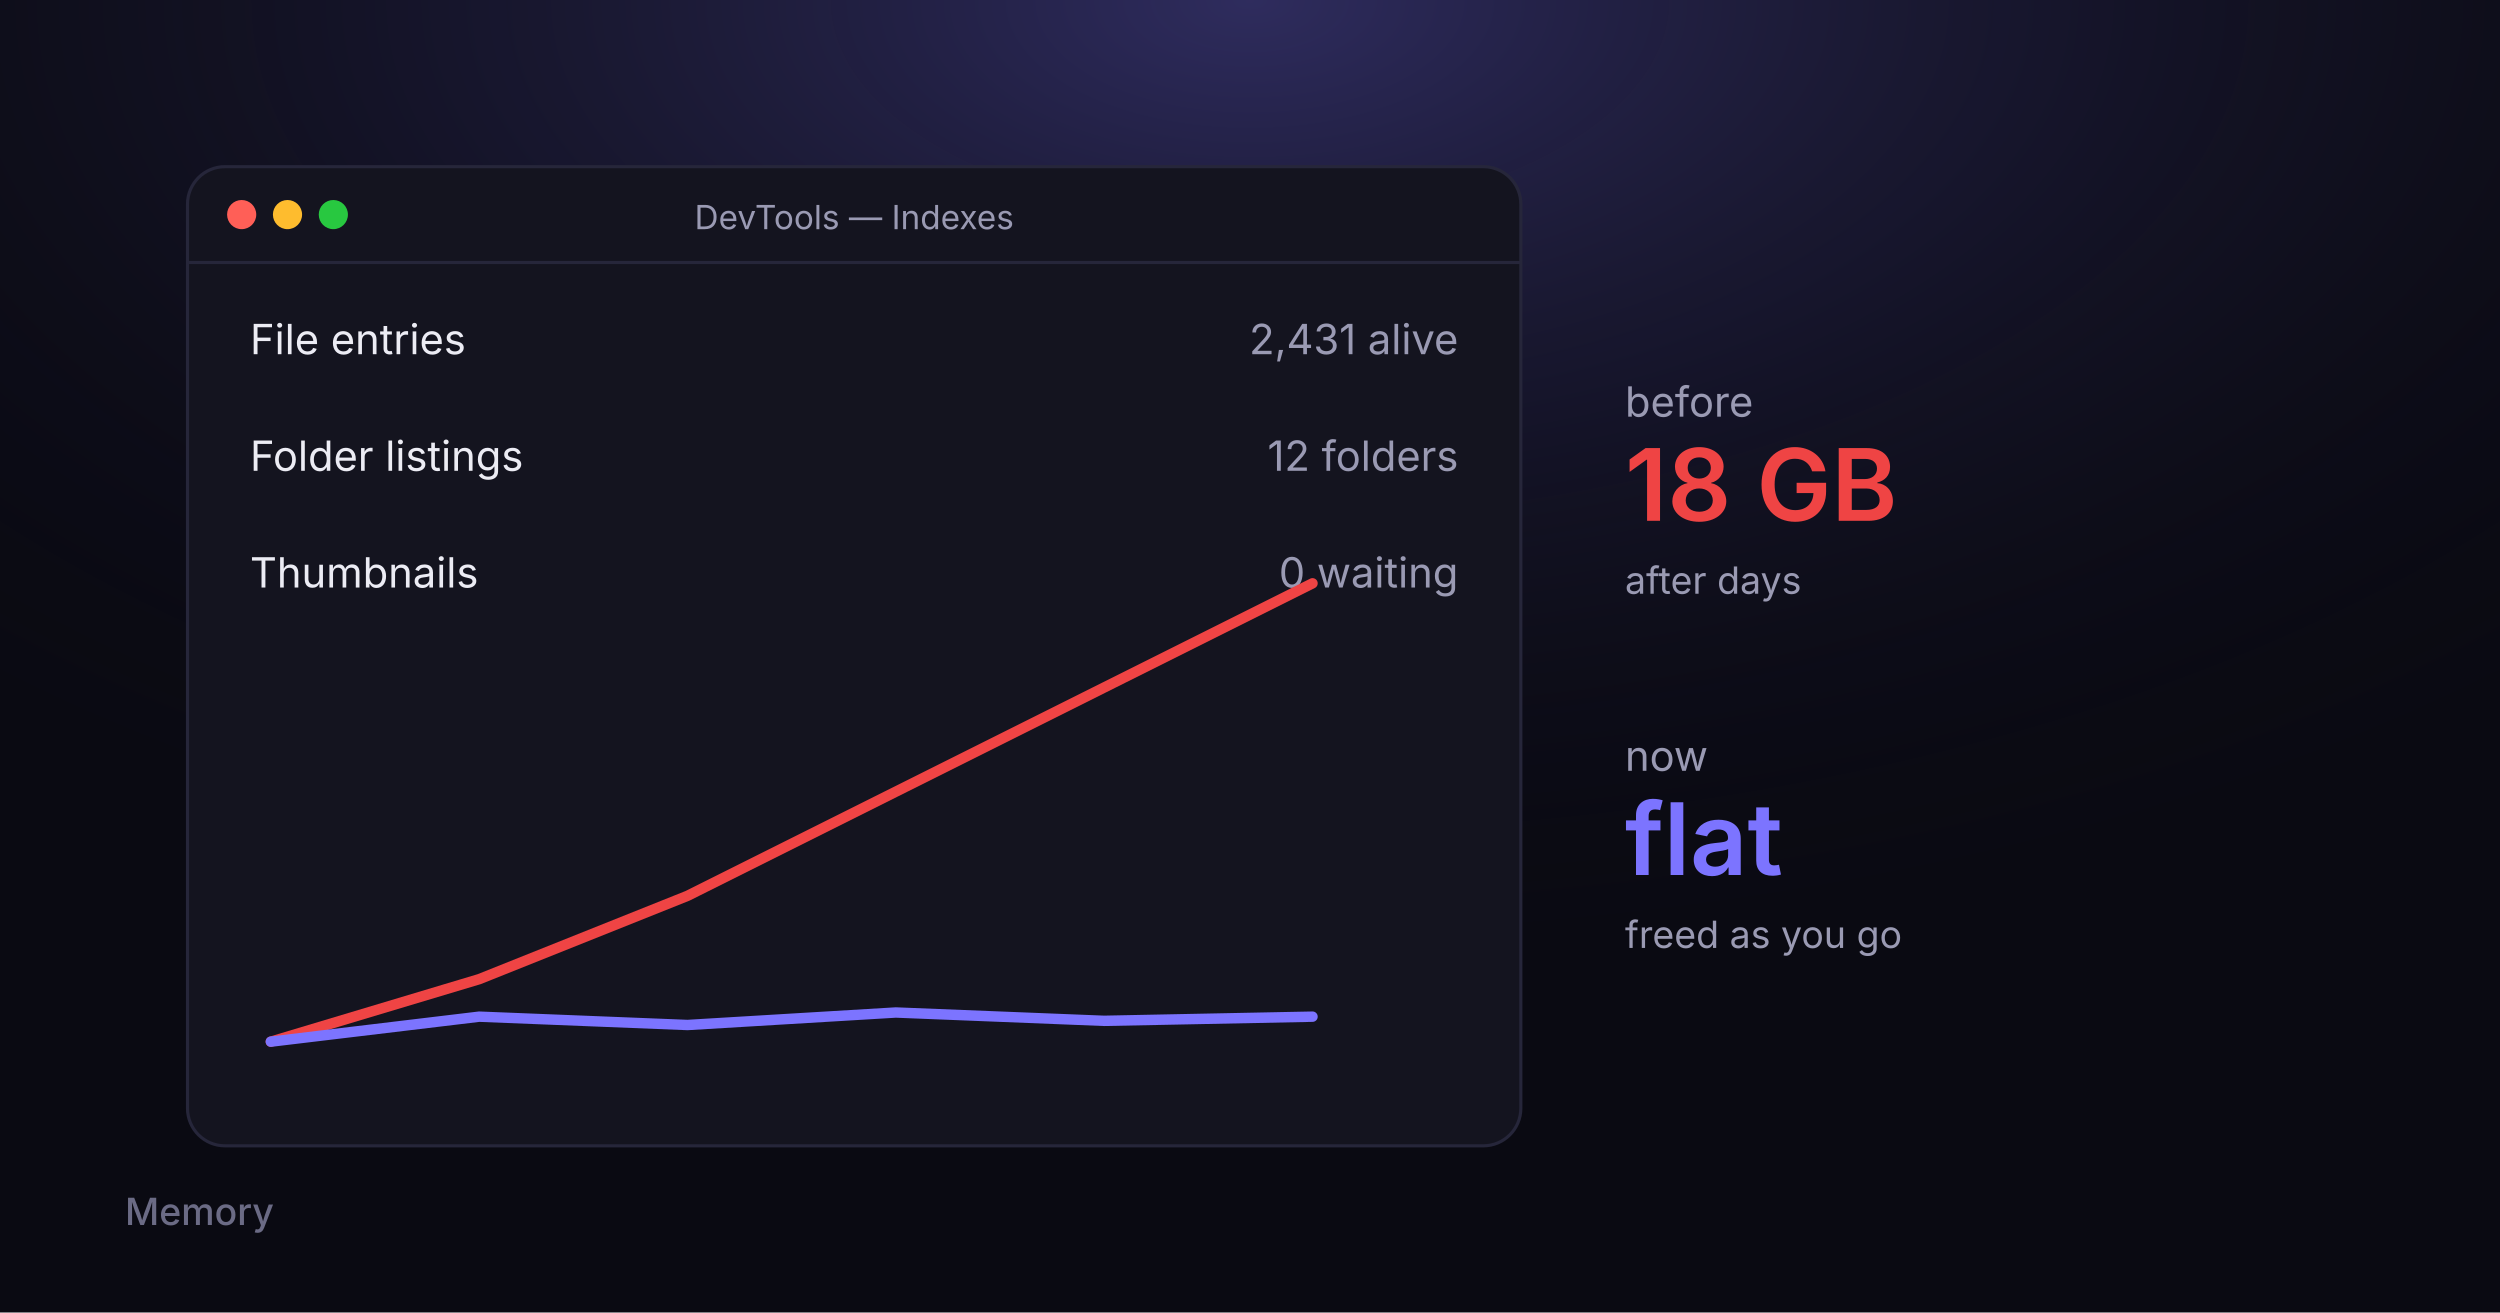
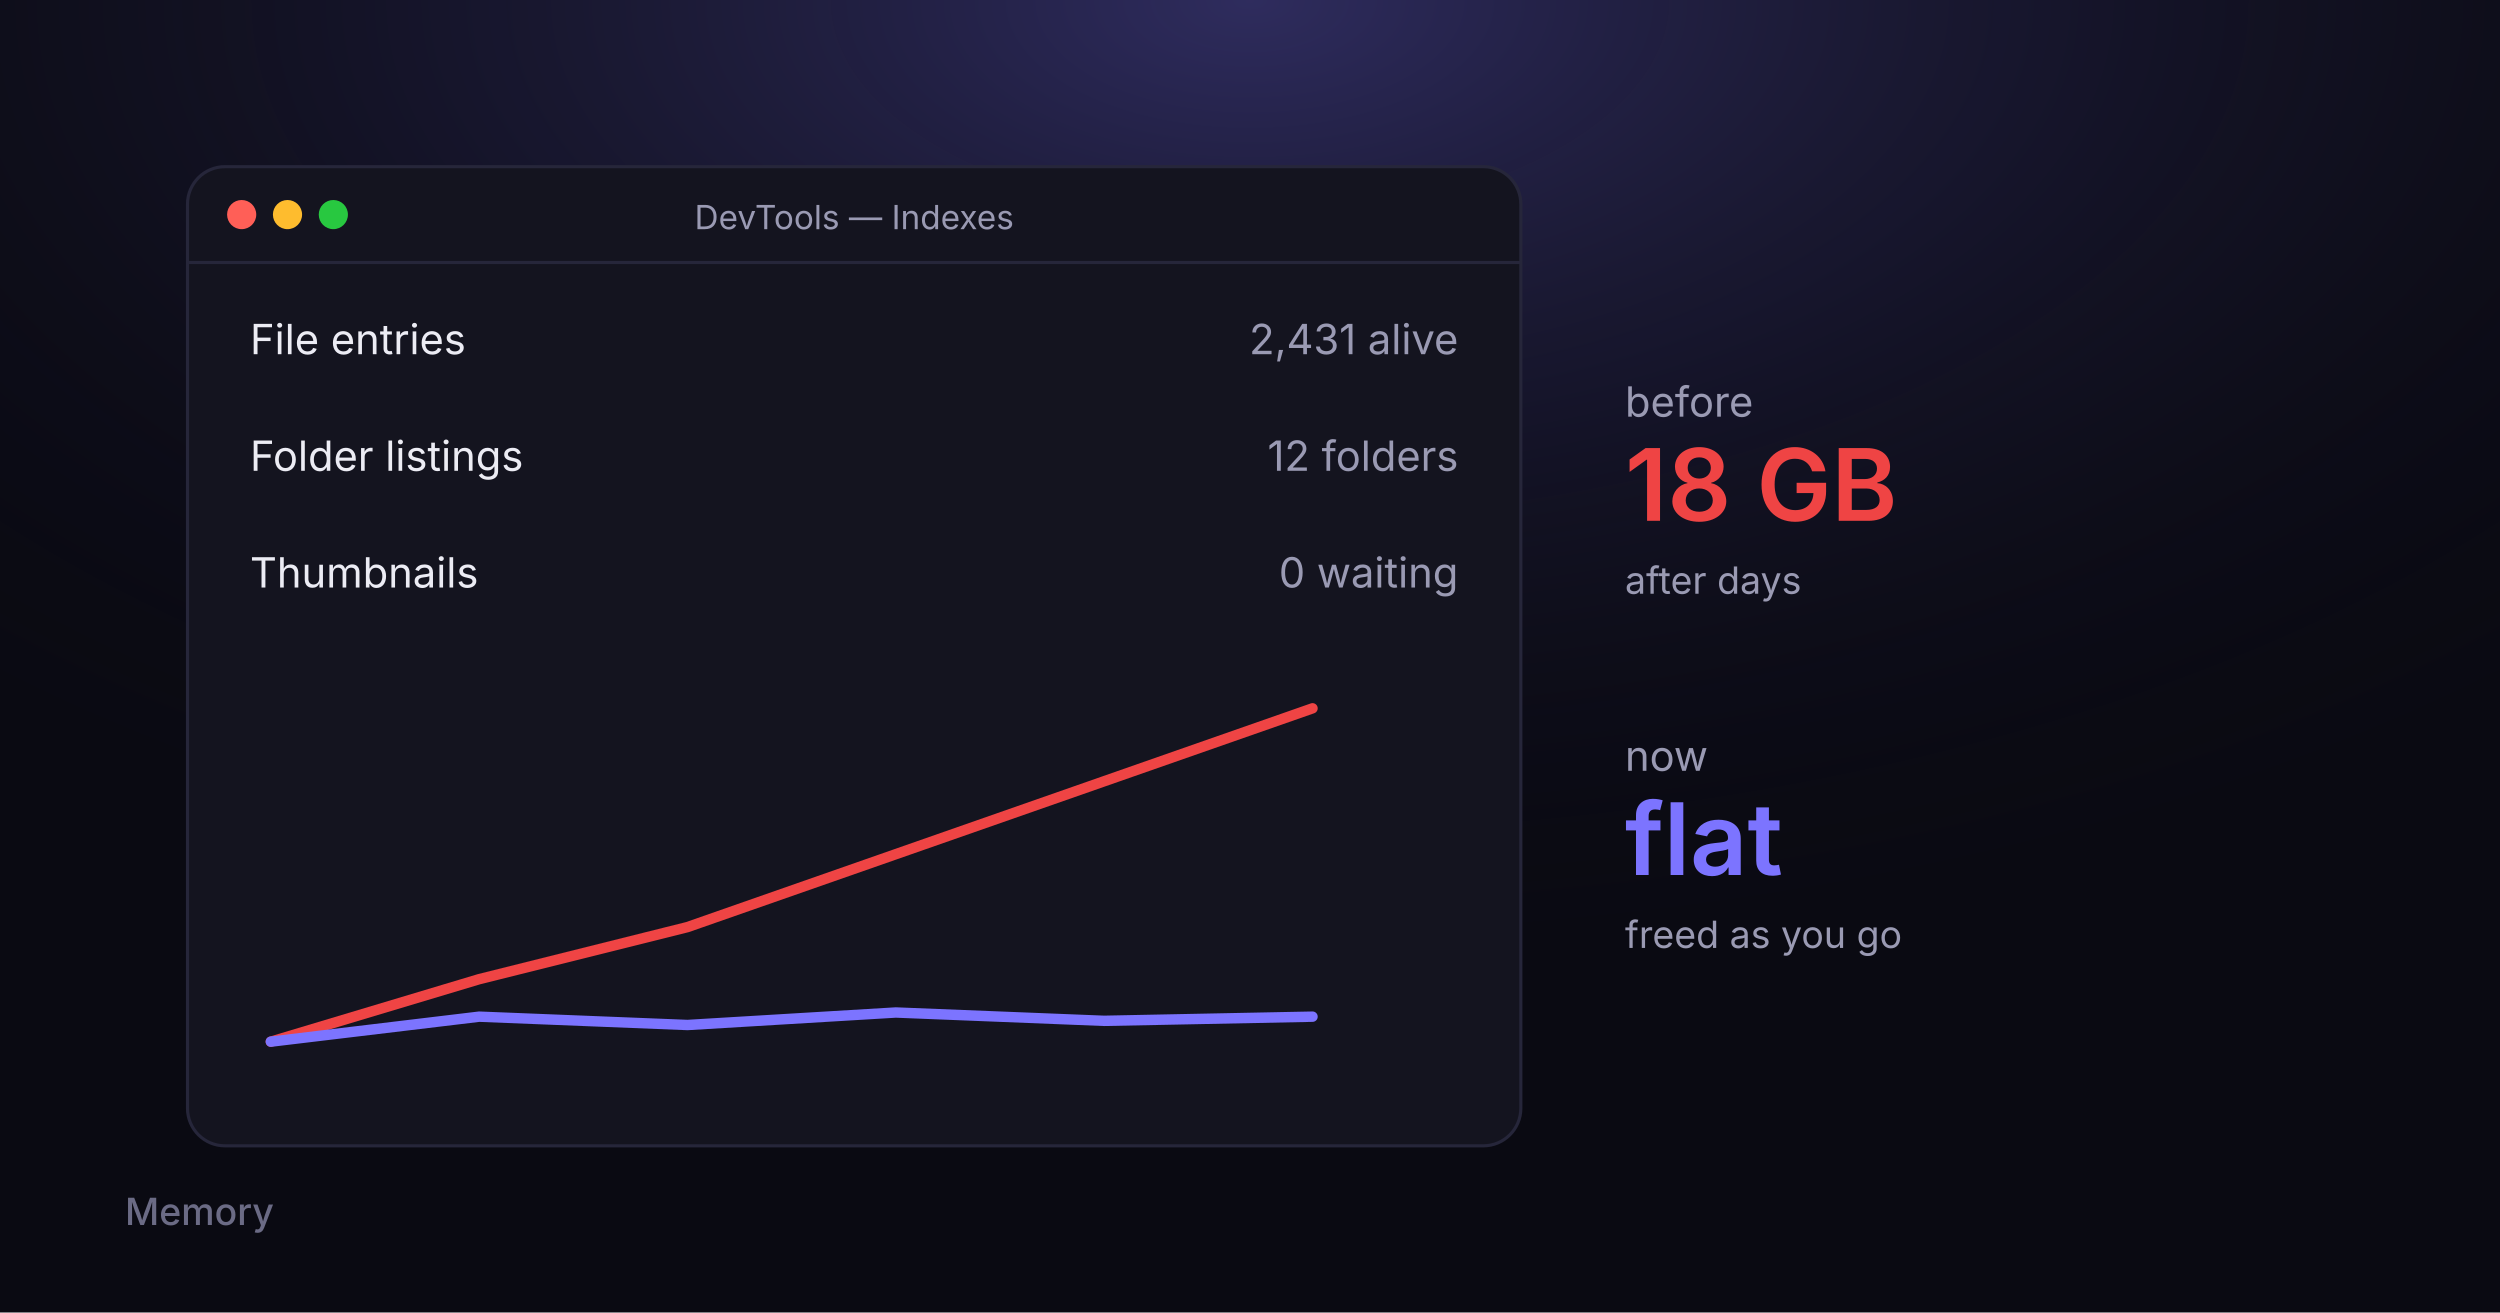
<svg xmlns="http://www.w3.org/2000/svg" width="1200" height="630" viewBox="0 0 1200 630">
  <defs>
    <radialGradient id="g" cx="50%" cy="0%" r="75%">
      <stop offset="0" stop-color="#7c74ff" stop-opacity="0.32" />
      <stop offset="1" stop-color="#0a0a12" stop-opacity="0" />
    </radialGradient>
  </defs>
  <rect width="1200" height="630" fill="#0a0a12" />
  <rect width="1200" height="630" fill="url(#g)" />
  <rect x="90" y="80" width="640" height="470" rx="18" fill="#14141f" stroke="#26263a" stroke-width="1.5" opacity="1" />
  <path d="M90 126 H730" stroke="#26263a" stroke-width="1.5" />
  <circle cx="116" cy="103" r="7" fill="#ff5f57" />
  <circle cx="138" cy="103" r="7" fill="#febc2e" />
  <circle cx="160" cy="103" r="7" fill="#28c840" />
  <text x="410.0" y="110" font-size="16" fill="#9a9ab3" font-weight="400" font-family="Geist, Inter, -apple-system, Segoe UI, sans-serif" text-anchor="middle">DevTools — Indexes</text>
  <text x="120" y="170" font-size="20" fill="#ececf4" font-weight="400" font-family="Geist, Inter, -apple-system, Segoe UI, sans-serif" text-anchor="start">File entries</text>
  <text x="700" y="170" font-size="20" fill="#9a9ab3" font-weight="400" font-family="Geist, Inter, -apple-system, Segoe UI, sans-serif" text-anchor="end">2,431 alive</text>
  <text x="120" y="226" font-size="20" fill="#ececf4" font-weight="400" font-family="Geist, Inter, -apple-system, Segoe UI, sans-serif" text-anchor="start">Folder listings</text>
  <text x="700" y="226" font-size="20" fill="#9a9ab3" font-weight="400" font-family="Geist, Inter, -apple-system, Segoe UI, sans-serif" text-anchor="end">12 folders</text>
  <text x="120" y="282" font-size="20" fill="#ececf4" font-weight="400" font-family="Geist, Inter, -apple-system, Segoe UI, sans-serif" text-anchor="start">Thumbnails</text>
  <text x="700" y="282" font-size="20" fill="#9a9ab3" font-weight="400" font-family="Geist, Inter, -apple-system, Segoe UI, sans-serif" text-anchor="end">0 waiting</text>
-   <polyline points="130,500 230,470 330,430 430,380 530,330 630,280" fill="none" stroke="#ef4444" stroke-width="5" stroke-linecap="round" />
+   <polyline points="130,500 230,470 330,445 430,410 530,375 630,340" fill="none" stroke="#ef4444" stroke-width="5" stroke-linecap="round" />
  <polyline points="130,500 230,488 330,492 430,486 530,490 630,488" fill="none" stroke="#7c74ff" stroke-width="5" stroke-linecap="round" />
  <text x="780" y="200" font-size="20" fill="#9a9ab3" font-weight="400" font-family="Geist, Inter, -apple-system, Segoe UI, sans-serif" text-anchor="start">before</text>
  <text x="780" y="250" font-size="48" fill="#ef4444" font-weight="600" font-family="Geist, Inter, -apple-system, Segoe UI, sans-serif" text-anchor="start">18 GB</text>
  <text x="780" y="285" font-size="18" fill="#9a9ab3" font-weight="400" font-family="Geist, Inter, -apple-system, Segoe UI, sans-serif" text-anchor="start">after days</text>
  <text x="780" y="370" font-size="20" fill="#9a9ab3" font-weight="400" font-family="Geist, Inter, -apple-system, Segoe UI, sans-serif" text-anchor="start">now</text>
  <text x="780" y="420" font-size="48" fill="#7c74ff" font-weight="600" font-family="Geist, Inter, -apple-system, Segoe UI, sans-serif" text-anchor="start">flat</text>
  <text x="780" y="455" font-size="18" fill="#9a9ab3" font-weight="400" font-family="Geist, Inter, -apple-system, Segoe UI, sans-serif" text-anchor="start">freed as you go</text>
  <text x="60" y="588" font-size="18" fill="#6b6b85" font-weight="500" font-family="Geist, Inter, -apple-system, Segoe UI, sans-serif" text-anchor="start">Memory</text>
</svg>
